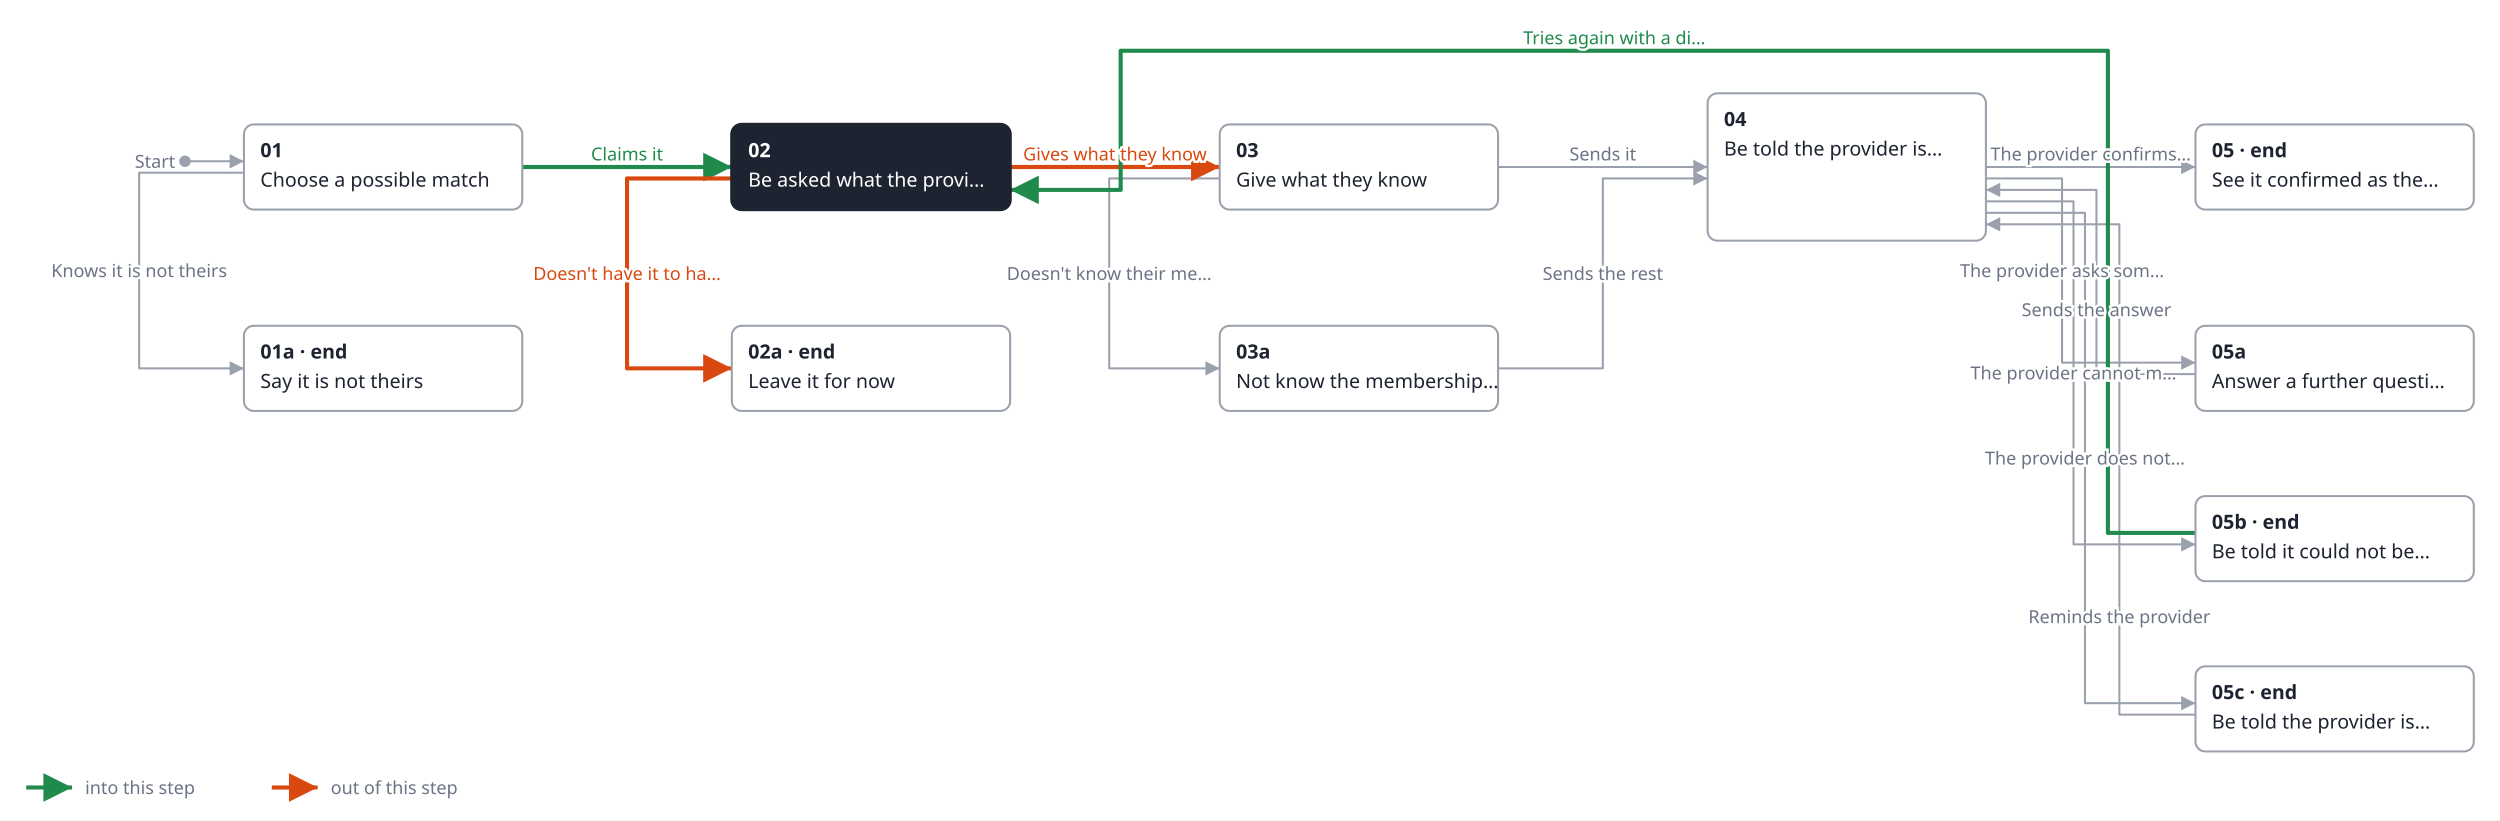
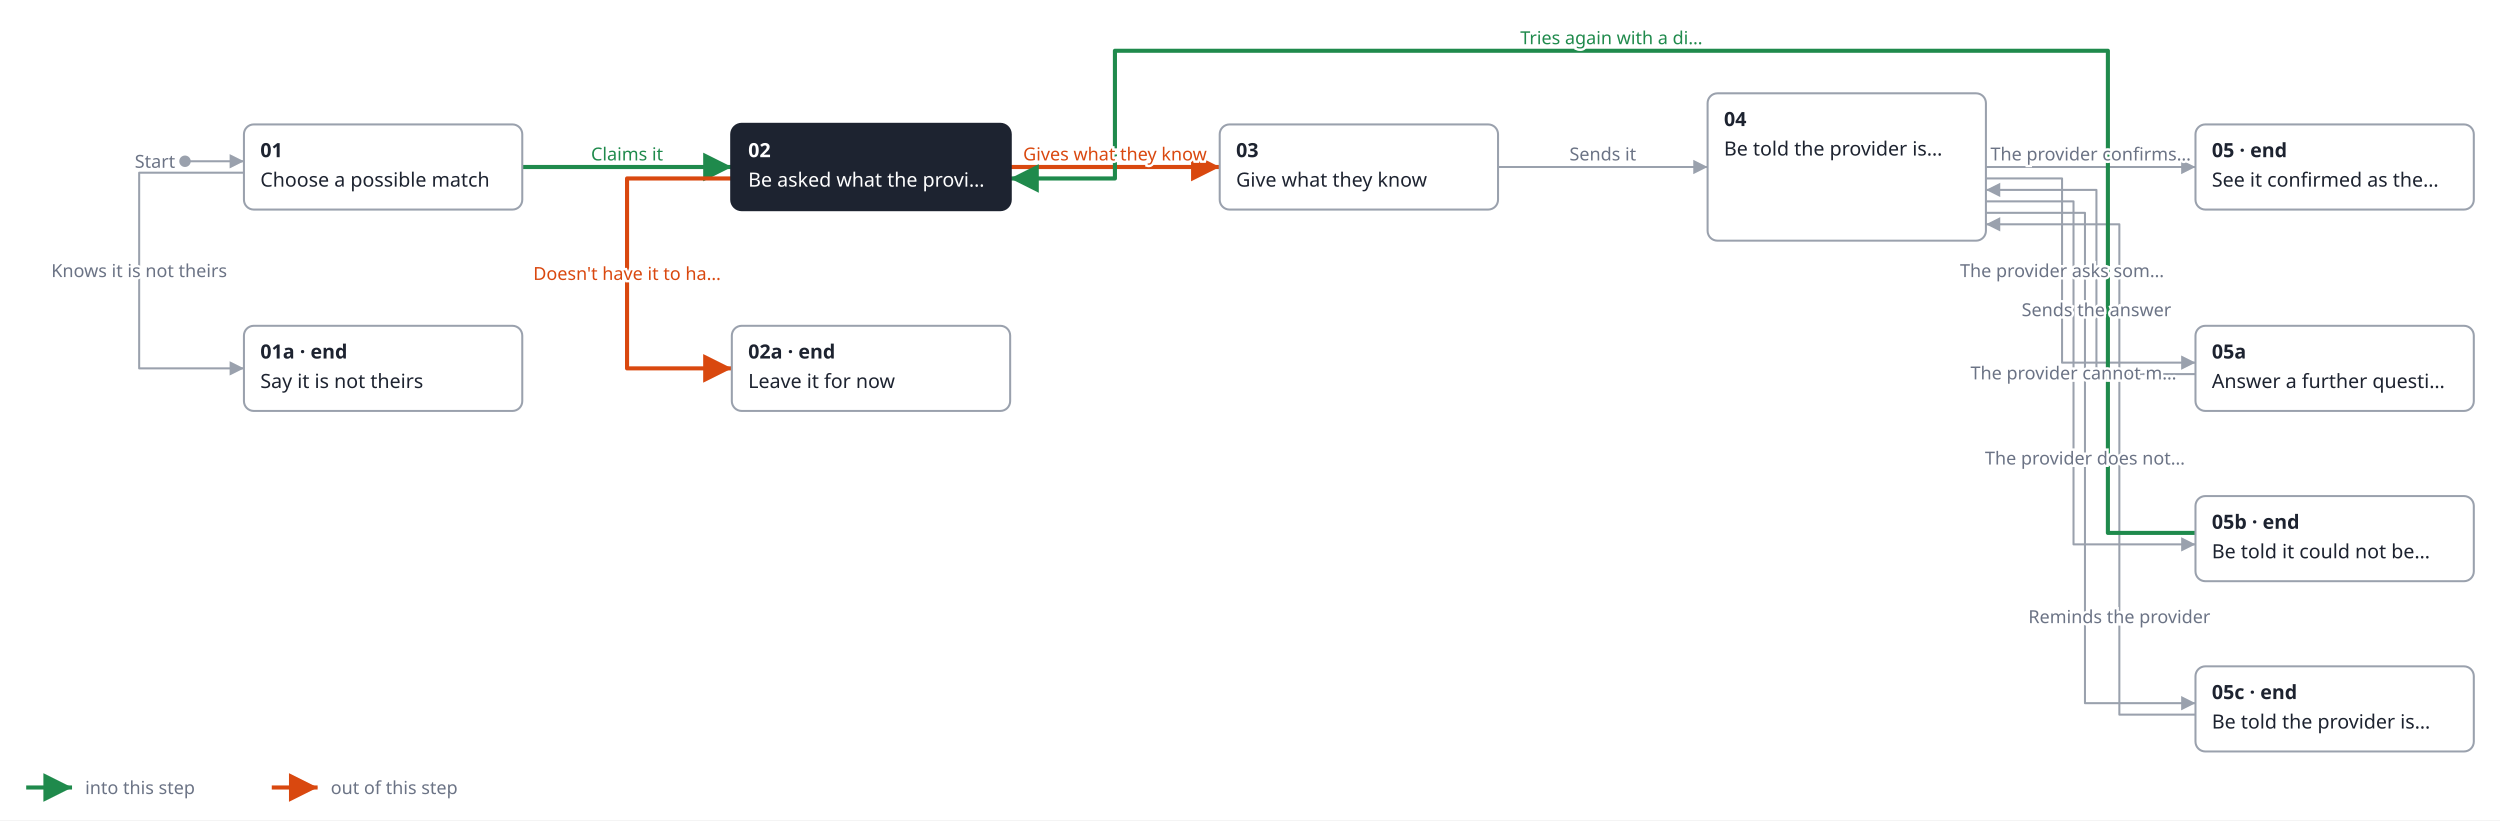
<svg xmlns="http://www.w3.org/2000/svg" width="1527" height="501" viewBox="0 0 1527 501" font-family="sans-serif">
  <defs>
    <marker id="arrow-in" viewBox="0 0 10 10" refX="10" refY="5" markerWidth="7" markerHeight="7" orient="auto-start-reverse">
      <path d="M0,0 L10,5 L0,10 z" fill="#1f8a4c" />
    </marker>
    <marker id="arrow-out" viewBox="0 0 10 10" refX="10" refY="5" markerWidth="7" markerHeight="7" orient="auto-start-reverse">
      <path d="M0,0 L10,5 L0,10 z" fill="#d9480f" />
    </marker>
    <marker id="arrow-line" viewBox="0 0 10 10" refX="10" refY="5" markerWidth="7" markerHeight="7" orient="auto-start-reverse">
      <path d="M0,0 L10,5 L0,10 z" fill="#9aa1ad" />
    </marker>
  </defs>
  <rect width="1527" height="501" fill="#ffffff" />
  <g transform="translate(21,5)">
    <path d="M128,100.5 L64,100.5 L64,220 L128,220" fill="none" stroke="#9aa1ad" stroke-width="1.25" stroke-linejoin="round" marker-end="url(#arrow-line)" />
    <path d="M894,97 L1022,97" fill="none" stroke="#9aa1ad" stroke-width="1.25" stroke-linejoin="round" marker-end="url(#arrow-line)" />
-     <path d="M724,104 L656.5,104 L656.5,220 L724,220" fill="none" stroke="#9aa1ad" stroke-width="1.25" stroke-linejoin="round" marker-end="url(#arrow-line)" />
-     <path d="M894,220 L958,220 L958,104 L1022,104" fill="none" stroke="#9aa1ad" stroke-width="1.25" stroke-linejoin="round" marker-end="url(#arrow-line)" />
    <path d="M1192,97 L1320,97" fill="none" stroke="#9aa1ad" stroke-width="1.25" stroke-linejoin="round" marker-end="url(#arrow-line)" />
    <path d="M1192,104 L1238.5,104 L1238.5,216.5 L1320,216.5" fill="none" stroke="#9aa1ad" stroke-width="1.25" stroke-linejoin="round" marker-end="url(#arrow-line)" />
    <path d="M1192,118 L1245.5,118 L1245.5,327.5 L1320,327.5" fill="none" stroke="#9aa1ad" stroke-width="1.25" stroke-linejoin="round" marker-end="url(#arrow-line)" />
    <path d="M1192,125 L1252.5,125 L1252.5,424.5 L1320,424.5" fill="none" stroke="#9aa1ad" stroke-width="1.25" stroke-linejoin="round" marker-end="url(#arrow-line)" />
    <path d="M1320,223.5 L1259.5,223.5 L1259.5,111 L1192,111" fill="none" stroke="#9aa1ad" stroke-width="1.25" stroke-linejoin="round" marker-end="url(#arrow-line)" />
    <path d="M1320,431.5 L1273.5,431.5 L1273.5,132 L1192,132" fill="none" stroke="#9aa1ad" stroke-width="1.25" stroke-linejoin="round" marker-end="url(#arrow-line)" />
    <path d="M298,97 L426,97" fill="none" stroke="#1f8a4c" stroke-width="2.5" stroke-linejoin="round" marker-end="url(#arrow-in)" />
    <path d="M596,97 L724,97" fill="none" stroke="#d9480f" stroke-width="2.5" stroke-linejoin="round" marker-end="url(#arrow-out)" />
    <path d="M426,104 L362,104 L362,220 L426,220" fill="none" stroke="#d9480f" stroke-width="2.5" stroke-linejoin="round" marker-end="url(#arrow-out)" />
-     <path d="M1320,320.5 L1266.5,320.5 L1266.5,26 L663.5,26 L663.5,111 L596,111" fill="none" stroke="#1f8a4c" stroke-width="2.5" stroke-linejoin="round" marker-end="url(#arrow-in)" />
+     <path d="M1320,320.5 L1266.5,320.5 L1266.5,26 L660,26 L660,104 L596,104" fill="none" stroke="#1f8a4c" stroke-width="2.5" stroke-linejoin="round" marker-end="url(#arrow-in)" />
    <circle cx="92" cy="93.5" r="3.5" fill="#9aa1ad" />
    <path d="M92,93.5 L128,93.5" fill="none" stroke="#9aa1ad" stroke-width="1.25" marker-end="url(#arrow-line)" />
    <rect x="128" y="71" width="170" height="52" rx="6" fill="#ffffff" stroke="#9aa1ad" stroke-width="1.25" />
    <text x="138" y="91" font-size="12" font-weight="bold" fill="#1d2330">01</text>
    <text x="138" y="109" font-size="12" fill="#1d2330">Choose a possible match</text>
    <rect x="128" y="194" width="170" height="52" rx="6" fill="#ffffff" stroke="#9aa1ad" stroke-width="1.25" />
    <text x="138" y="214" font-size="12" font-weight="bold" fill="#1d2330">01a · end</text>
    <text x="138" y="232" font-size="12" fill="#1d2330">Say it is not theirs</text>
    <rect x="426" y="71" width="170" height="52" rx="6" fill="#1d2330" stroke="#1d2330" stroke-width="2" />
    <text x="436" y="91" font-size="12" font-weight="bold" fill="#ffffff">02</text>
    <text x="436" y="109" font-size="12" fill="#ffffff">Be asked what the provi…</text>
    <rect x="426" y="194" width="170" height="52" rx="6" fill="#ffffff" stroke="#9aa1ad" stroke-width="1.25" />
    <text x="436" y="214" font-size="12" font-weight="bold" fill="#1d2330">02a · end</text>
    <text x="436" y="232" font-size="12" fill="#1d2330">Leave it for now</text>
    <rect x="724" y="71" width="170" height="52" rx="6" fill="#ffffff" stroke="#9aa1ad" stroke-width="1.25" />
    <text x="734" y="91" font-size="12" font-weight="bold" fill="#1d2330">03</text>
    <text x="734" y="109" font-size="12" fill="#1d2330">Give what they know</text>
-     <rect x="724" y="194" width="170" height="52" rx="6" fill="#ffffff" stroke="#9aa1ad" stroke-width="1.25" />
-     <text x="734" y="214" font-size="12" font-weight="bold" fill="#1d2330">03a</text>
-     <text x="734" y="232" font-size="12" fill="#1d2330">Not know the membership…</text>
    <rect x="1022" y="52" width="170" height="90" rx="6" fill="#ffffff" stroke="#9aa1ad" stroke-width="1.25" />
    <text x="1032" y="72" font-size="12" font-weight="bold" fill="#1d2330">04</text>
    <text x="1032" y="90" font-size="12" fill="#1d2330">Be told the provider is…</text>
    <rect x="1320" y="71" width="170" height="52" rx="6" fill="#ffffff" stroke="#9aa1ad" stroke-width="1.25" />
    <text x="1330" y="91" font-size="12" font-weight="bold" fill="#1d2330">05 · end</text>
    <text x="1330" y="109" font-size="12" fill="#1d2330">See it confirmed as the…</text>
    <rect x="1320" y="194" width="170" height="52" rx="6" fill="#ffffff" stroke="#9aa1ad" stroke-width="1.25" />
    <text x="1330" y="214" font-size="12" font-weight="bold" fill="#1d2330">05a</text>
    <text x="1330" y="232" font-size="12" fill="#1d2330">Answer a further questi…</text>
    <rect x="1320" y="298" width="170" height="52" rx="6" fill="#ffffff" stroke="#9aa1ad" stroke-width="1.25" />
    <text x="1330" y="318" font-size="12" font-weight="bold" fill="#1d2330">05b · end</text>
    <text x="1330" y="336" font-size="12" fill="#1d2330">Be told it could not be…</text>
    <rect x="1320" y="402" width="170" height="52" rx="6" fill="#ffffff" stroke="#9aa1ad" stroke-width="1.25" />
    <text x="1330" y="422" font-size="12" font-weight="bold" fill="#1d2330">05c · end</text>
    <text x="1330" y="440" font-size="12" fill="#1d2330">Be told the provider is…</text>
    <text x="64" y="164.25" font-size="11" text-anchor="middle" fill="#6b7385" stroke="#ffffff" stroke-width="3" paint-order="stroke">Knows it is not theirs</text>
    <text x="958" y="93" font-size="11" text-anchor="middle" fill="#6b7385" stroke="#ffffff" stroke-width="3" paint-order="stroke">Sends it</text>
-     <text x="656.5" y="166" font-size="11" text-anchor="middle" fill="#6b7385" stroke="#ffffff" stroke-width="3" paint-order="stroke">Doesn't know their me…</text>
-     <text x="958" y="166" font-size="11" text-anchor="middle" fill="#6b7385" stroke="#ffffff" stroke-width="3" paint-order="stroke">Sends the rest</text>
    <text x="1256" y="93" font-size="11" text-anchor="middle" fill="#6b7385" stroke="#ffffff" stroke-width="3" paint-order="stroke">The provider confirms…</text>
    <text x="1238.5" y="164.25" font-size="11" text-anchor="middle" fill="#6b7385" stroke="#ffffff" stroke-width="3" paint-order="stroke">The provider asks som…</text>
    <text x="1245.5" y="226.75" font-size="11" text-anchor="middle" fill="#6b7385" stroke="#ffffff" stroke-width="3" paint-order="stroke">The provider cannot m…</text>
    <text x="1252.5" y="278.75" font-size="11" text-anchor="middle" fill="#6b7385" stroke="#ffffff" stroke-width="3" paint-order="stroke">The provider does not…</text>
    <text x="1259.5" y="188.125" font-size="11" text-anchor="middle" fill="#6b7385" stroke="#ffffff" stroke-width="3" paint-order="stroke">Sends the answer</text>
    <text x="1273.5" y="375.6" font-size="11" text-anchor="middle" fill="#6b7385" stroke="#ffffff" stroke-width="3" paint-order="stroke">Reminds the provider</text>
    <text x="362" y="93" font-size="11" text-anchor="middle" fill="#1f8a4c" stroke="#ffffff" stroke-width="3" paint-order="stroke">Claims it</text>
    <text x="660" y="93" font-size="11" text-anchor="middle" fill="#d9480f" stroke="#ffffff" stroke-width="3" paint-order="stroke">Gives what they know</text>
    <text x="362" y="166" font-size="11" text-anchor="middle" fill="#d9480f" stroke="#ffffff" stroke-width="3" paint-order="stroke">Doesn't have it to ha…</text>
-     <text x="965" y="22" font-size="11" text-anchor="middle" fill="#1f8a4c" stroke="#ffffff" stroke-width="3" paint-order="stroke">Tries again with a di…</text>
+     <text x="963.25" y="22" font-size="11" text-anchor="middle" fill="#1f8a4c" stroke="#ffffff" stroke-width="3" paint-order="stroke">Tries again with a di…</text>
    <text x="86" y="97.5" font-size="11" text-anchor="end" fill="#6b7385" stroke="#ffffff" stroke-width="3" paint-order="stroke">Start</text>
  </g>
  <path d="M16,481 L44,481" stroke="#1f8a4c" stroke-width="2.5" marker-end="url(#arrow-in)" />
  <text x="52" y="485" font-size="11" fill="#6b7385">into this step</text>
  <path d="M166,481 L194,481" stroke="#d9480f" stroke-width="2.5" marker-end="url(#arrow-out)" />
  <text x="202" y="485" font-size="11" fill="#6b7385">out of this step</text>
</svg>
